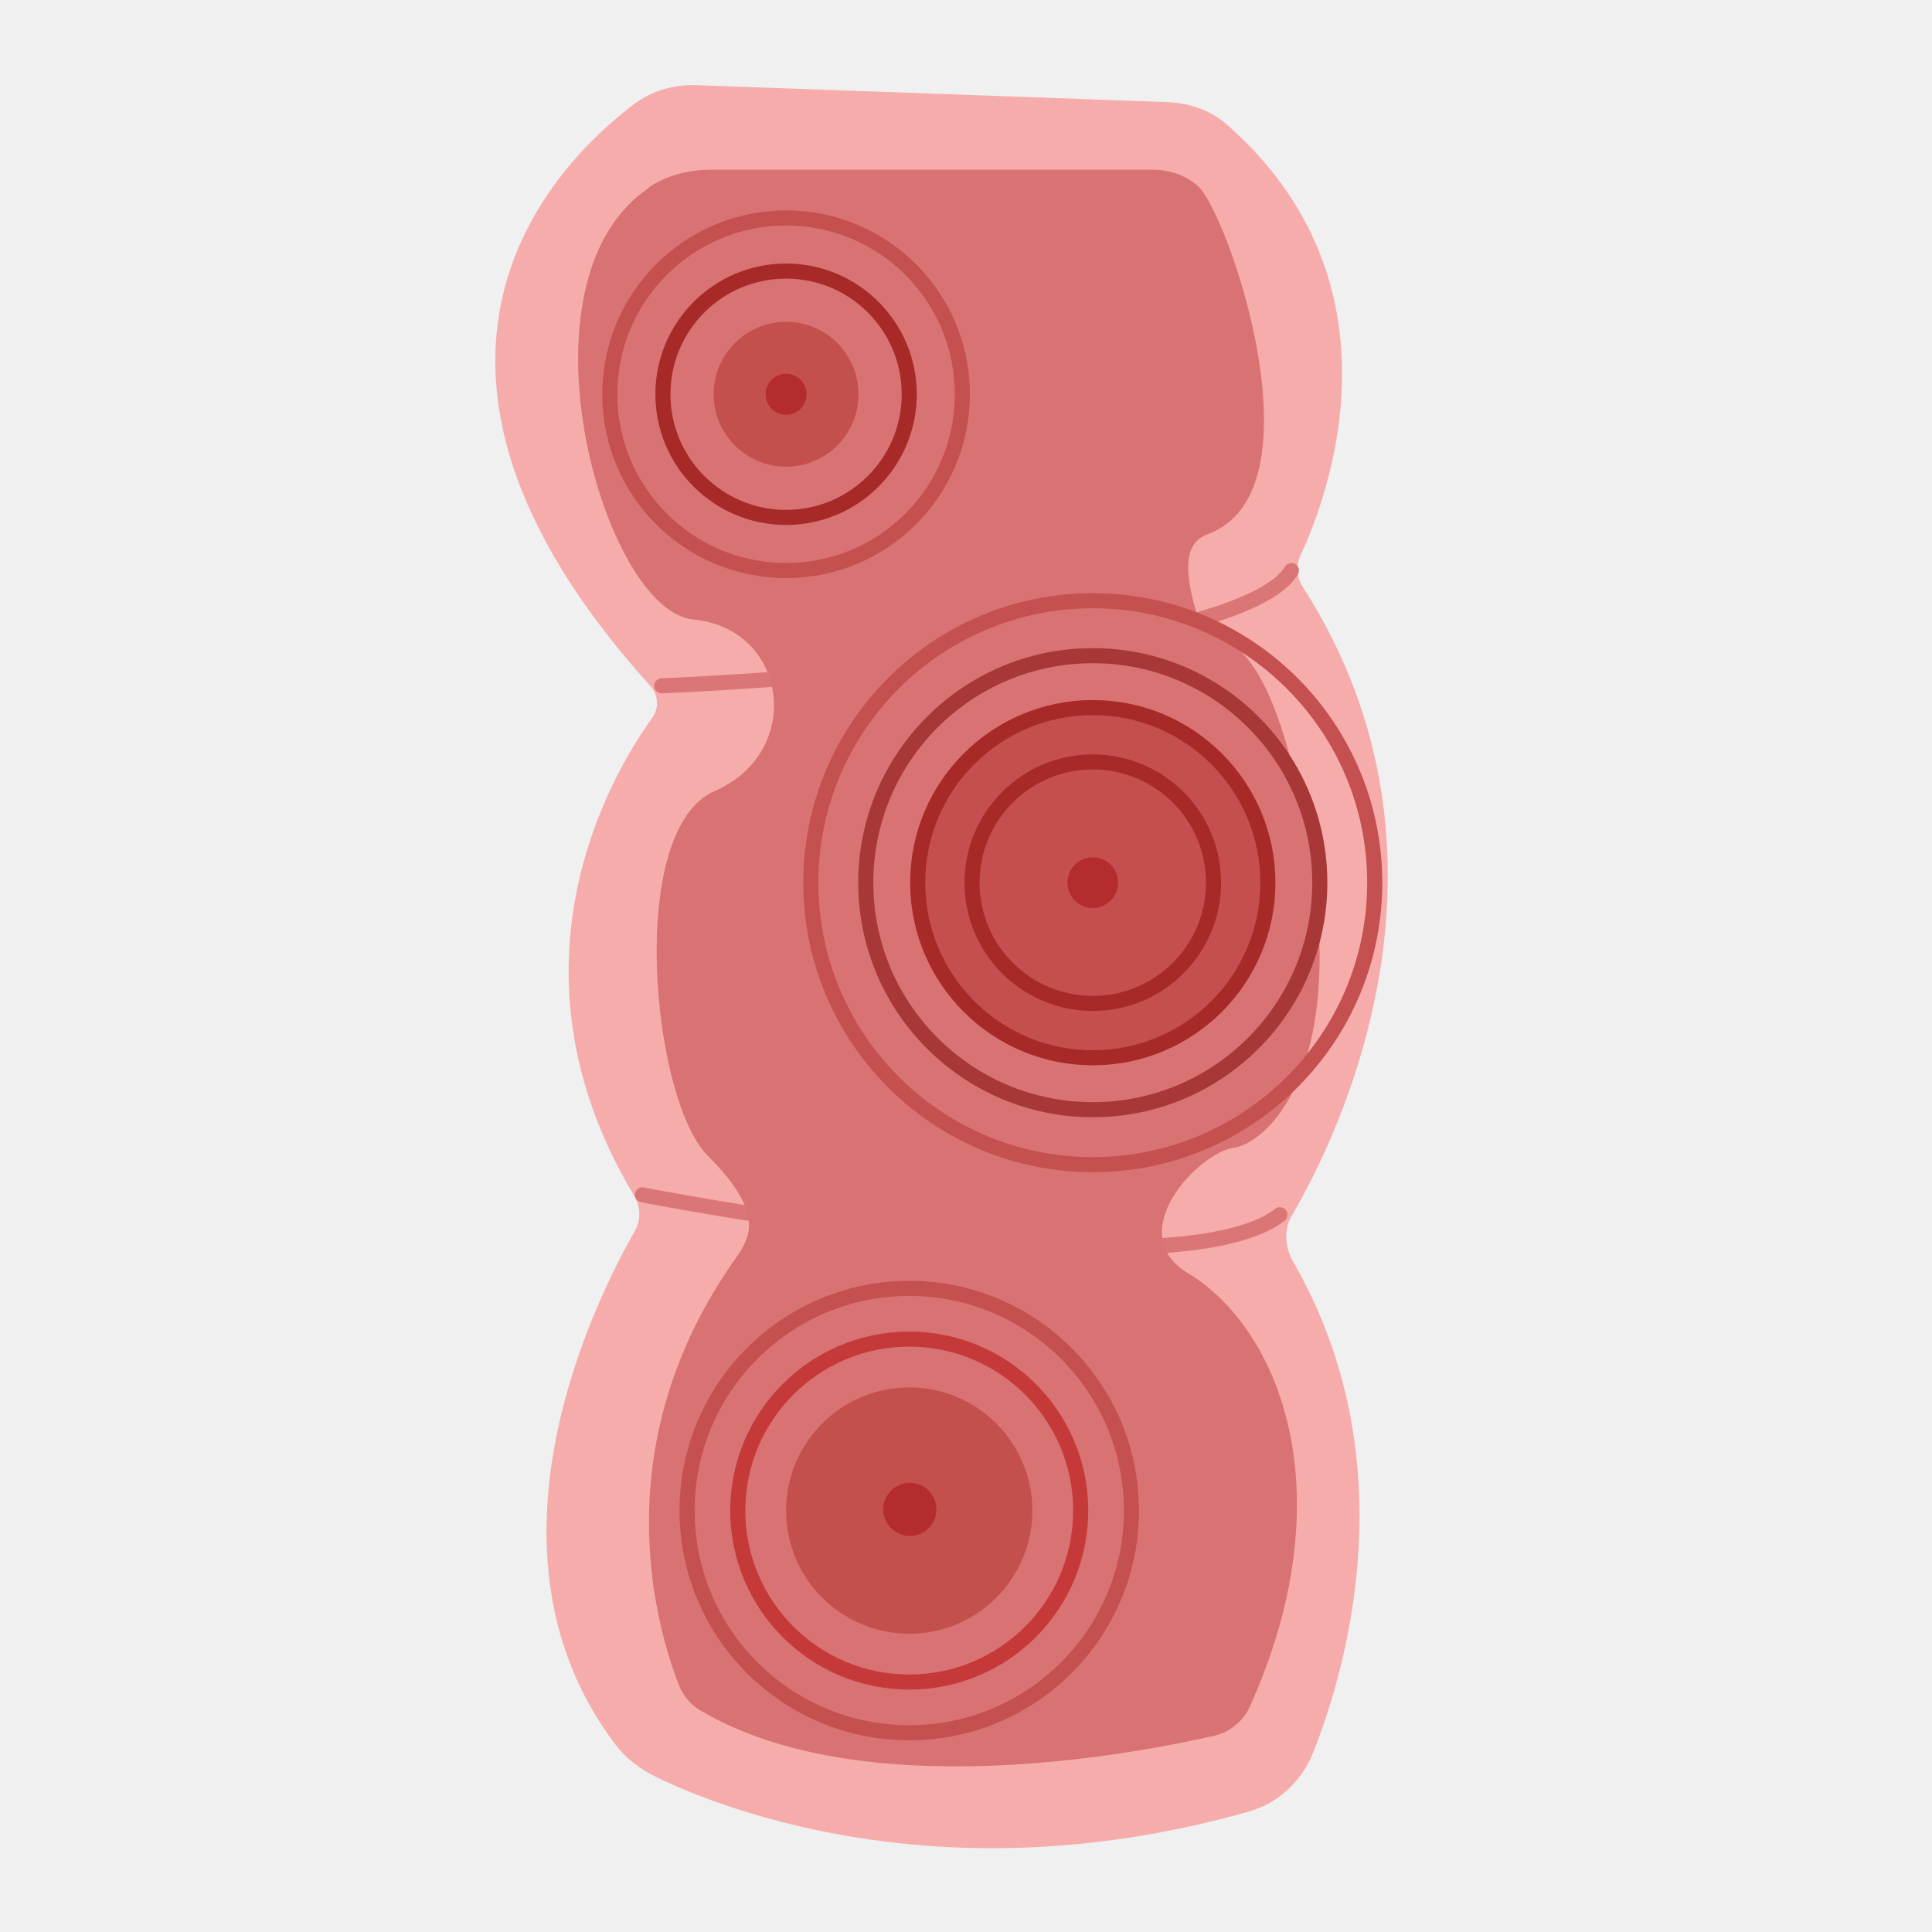
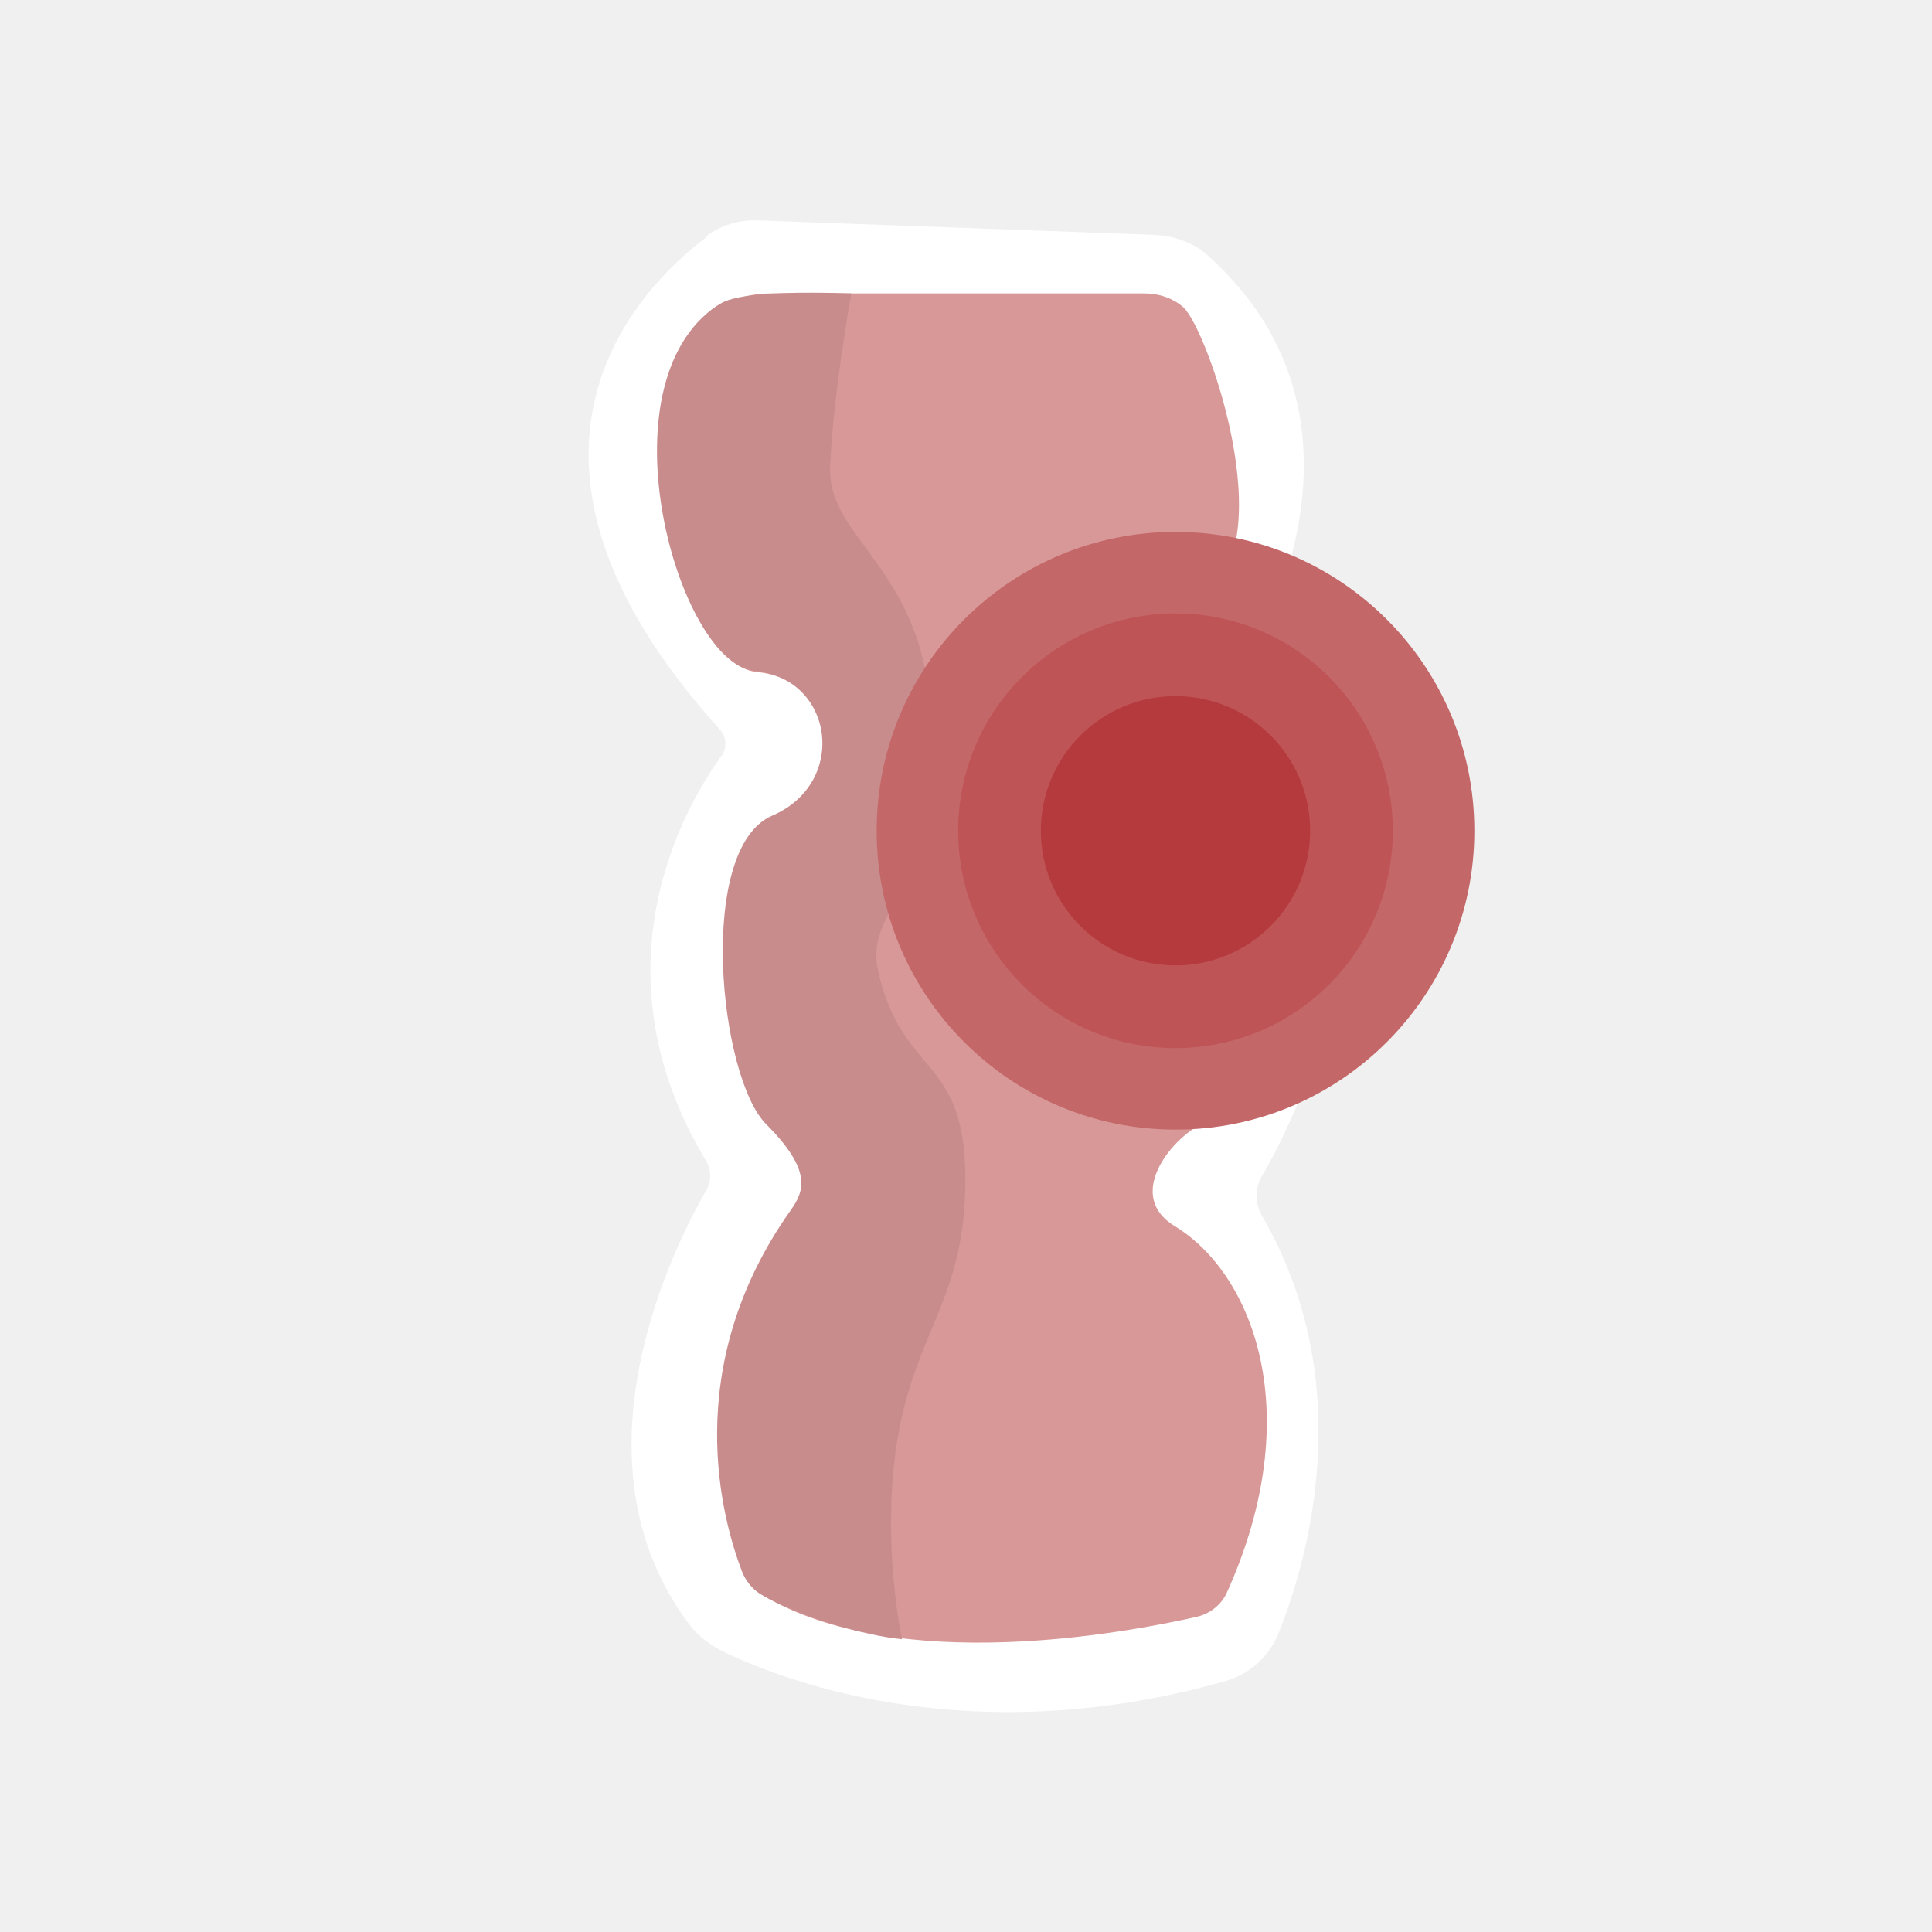
- <svg xmlns="http://www.w3.org/2000/svg" id="Livello_21" viewBox="0 0 32 32">
+ <svg xmlns="http://www.w3.org/2000/svg" id="Who_is_at_risk" viewBox="0 0 32 32">
  <defs>
-     <style>.cls-1{fill:#f7acac;}.cls-2{fill:#c4504d;}.cls-3{fill:#b52c2f;}.cls-4{fill:#d97373;}.cls-5{stroke:#db7676;stroke-linecap:round;}.cls-5,.cls-6,.cls-7,.cls-8,.cls-9,.cls-10{stroke-miterlimit:10;stroke-width:.25px;}.cls-5,.cls-7,.cls-8,.cls-9,.cls-10{fill:none;}.cls-6{fill:#c54f4f;}.cls-6,.cls-9{stroke:#a72a29;}.cls-7{stroke:#c63939;}.cls-8{stroke:#a73837;}.cls-10{stroke:#c4504f;}</style>
+     <style>.cls-1{fill:#fff;}.cls-2{fill:#b53a3d;}.cls-3{fill:#d99898;}.cls-4{fill:#c46769;}.cls-5{fill:#bf5456;}.cls-6{fill:#c98c8c;}</style>
  </defs>
-   <path class="cls-1" d="M10.52,1.71c-1.33,1-4.6,4.28,.25,9.65,.13,.14,.15,.36,.04,.52-.66,.91-2.59,4.12-.31,7.92,.11,.18,.12,.4,.02,.58-.64,1.12-2.76,5.3-.33,8.51,.18,.24,.42,.42,.69,.55,1.21,.58,4.88,1.97,9.82,.56,.48-.14,.86-.5,1.05-.97,.58-1.47,1.54-4.88-.33-8.13-.14-.24-.16-.54-.02-.77,.77-1.32,3.04-5.93,.19-10.39-.11-.16-.13-.36-.05-.54,.46-.99,1.78-4.49-1.21-7.13-.28-.25-.65-.37-1.02-.38l-7.79-.28c-.36-.01-.72,.09-1.01,.31Z" />
-   <path class="cls-5" d="M10.96,11.36s9.52-.39,10.43-1.91" />
-   <path class="cls-5" d="M10.64,19.79s8.77,1.72,10.56,.33" />
-   <path class="cls-4" d="M10.75,3.1c.3-.2,.67-.29,1.03-.29h7.31c.28,0,.55,.09,.76,.28,.49,.45,2.09,5.05,.15,5.76-.29,.11-.44,.4-.2,1.24s1.11-.25,1.85,3.71-.7,5.14-1.21,5.21c-.57,.07-1.87,1.41-.76,2.08,1.52,.92,2.61,3.65,1.02,7.18-.11,.24-.33,.42-.59,.48-1.36,.31-5.84,1.16-8.51-.42-.17-.1-.29-.25-.36-.43-.38-.99-1.25-3.98,.96-7.08,.25-.36,.44-.76-.48-1.68s-1.36-5.4,.12-6.04,1.22-2.69-.36-2.84c-1.48-.14-3.04-5.6-.73-7.15Z" />
-   <g>
-     <circle class="cls-10" cx="13.02" cy="6.53" r="2.92" />
-     <circle class="cls-9" cx="13.02" cy="6.53" r="2.04" />
-     <circle class="cls-2" cx="13.02" cy="6.53" r="1.2" />
-     <circle class="cls-3" cx="13.02" cy="6.53" r=".34" />
-   </g>
-   <g>
-     <circle class="cls-2" cx="15.06" cy="25.02" r="2.04" />
-     <circle class="cls-10" cx="15.06" cy="25.02" r="3.68" />
-     <circle class="cls-7" cx="15.06" cy="25.02" r="2.84" />
-     <circle class="cls-3" cx="15.07" cy="25" r=".44" />
-   </g>
-   <g>
-     <circle class="cls-10" cx="18.1" cy="14.62" r="4.67" />
-     <circle class="cls-6" cx="18.1" cy="14.62" r="2.9" />
-     <circle class="cls-8" cx="18.1" cy="14.62" r="3.76" />
-     <circle class="cls-9" cx="18.1" cy="14.62" r="2" />
-     <circle class="cls-3" cx="18.1" cy="14.62" r=".42" />
+   <g id="ic_inflammatory">
+     <path class="cls-1" d="M11.71,3.92c-1.13,.85-3.89,3.62,.21,8.16,.11,.12,.13,.3,.03,.44-.56,.77-2.19,3.48-.26,6.7,.09,.15,.1,.34,.01,.49-.54,.94-2.33,4.48-.28,7.2,.15,.2,.36,.35,.59,.46,1.02,.49,4.12,1.66,8.3,.47,.41-.12,.73-.43,.88-.82,.49-1.24,1.3-4.13-.28-6.87-.12-.2-.13-.45-.02-.65,.65-1.11,2.57-5.01,.16-8.79-.09-.14-.11-.31-.04-.46,.39-.83,1.51-3.79-1.02-6.03-.23-.21-.55-.31-.86-.33l-6.58-.24c-.31-.01-.61,.08-.85,.26Z" />
+     <path class="cls-3" d="M11.91,5.1c.25-.17,.56-.24,.87-.24h6.18c.24,0,.47,.08,.64,.23,.42,.38,1.77,4.27,.13,4.87-.25,.09-.37,.34-.17,1.05s.94-.21,1.57,3.14-.59,4.35-1.03,4.4c-.48,.06-1.58,1.19-.64,1.76,1.28,.78,2.21,3.08,.86,6.07-.09,.2-.28,.35-.5,.4-1.15,.26-4.94,.98-7.19-.36-.14-.08-.25-.21-.3-.37-.32-.83-1.06-3.37,.81-5.99,.21-.3,.37-.64-.41-1.42s-1.15-4.56,.1-5.11,1.03-2.28-.3-2.4c-1.25-.12-2.57-4.73-.61-6.05Z" />
+     <path class="cls-6" d="M11.88,5.06c-1.96,1.32-.64,5.93,.61,6.05,1.33,.12,1.56,1.86,.3,2.4s-.88,4.33-.1,5.11,.62,1.12,.41,1.42c-1.86,2.62-1.13,5.15-.81,5.99,.06,.15,.16,.28,.3,.37,.66,.39,1.78,.7,2.35,.75,0,0-.34-1.57-.09-3.22,.3-1.92,1.15-2.39,1.14-4.43s-1.06-1.66-1.45-3.44c-.21-.98,.91-1.23,.89-3.93s-1.73-3.16-1.68-4.39,.35-2.88,.35-2.88c-1.87-.06-2.1,.12-2.23,.21Z" />
+     <circle class="cls-4" cx="19.47" cy="13.76" r="4.95" />
+     <circle class="cls-5" cx="19.47" cy="13.76" r="3.6" />
+     <circle class="cls-2" cx="19.47" cy="13.76" r="2.23" />
  </g>
</svg>
